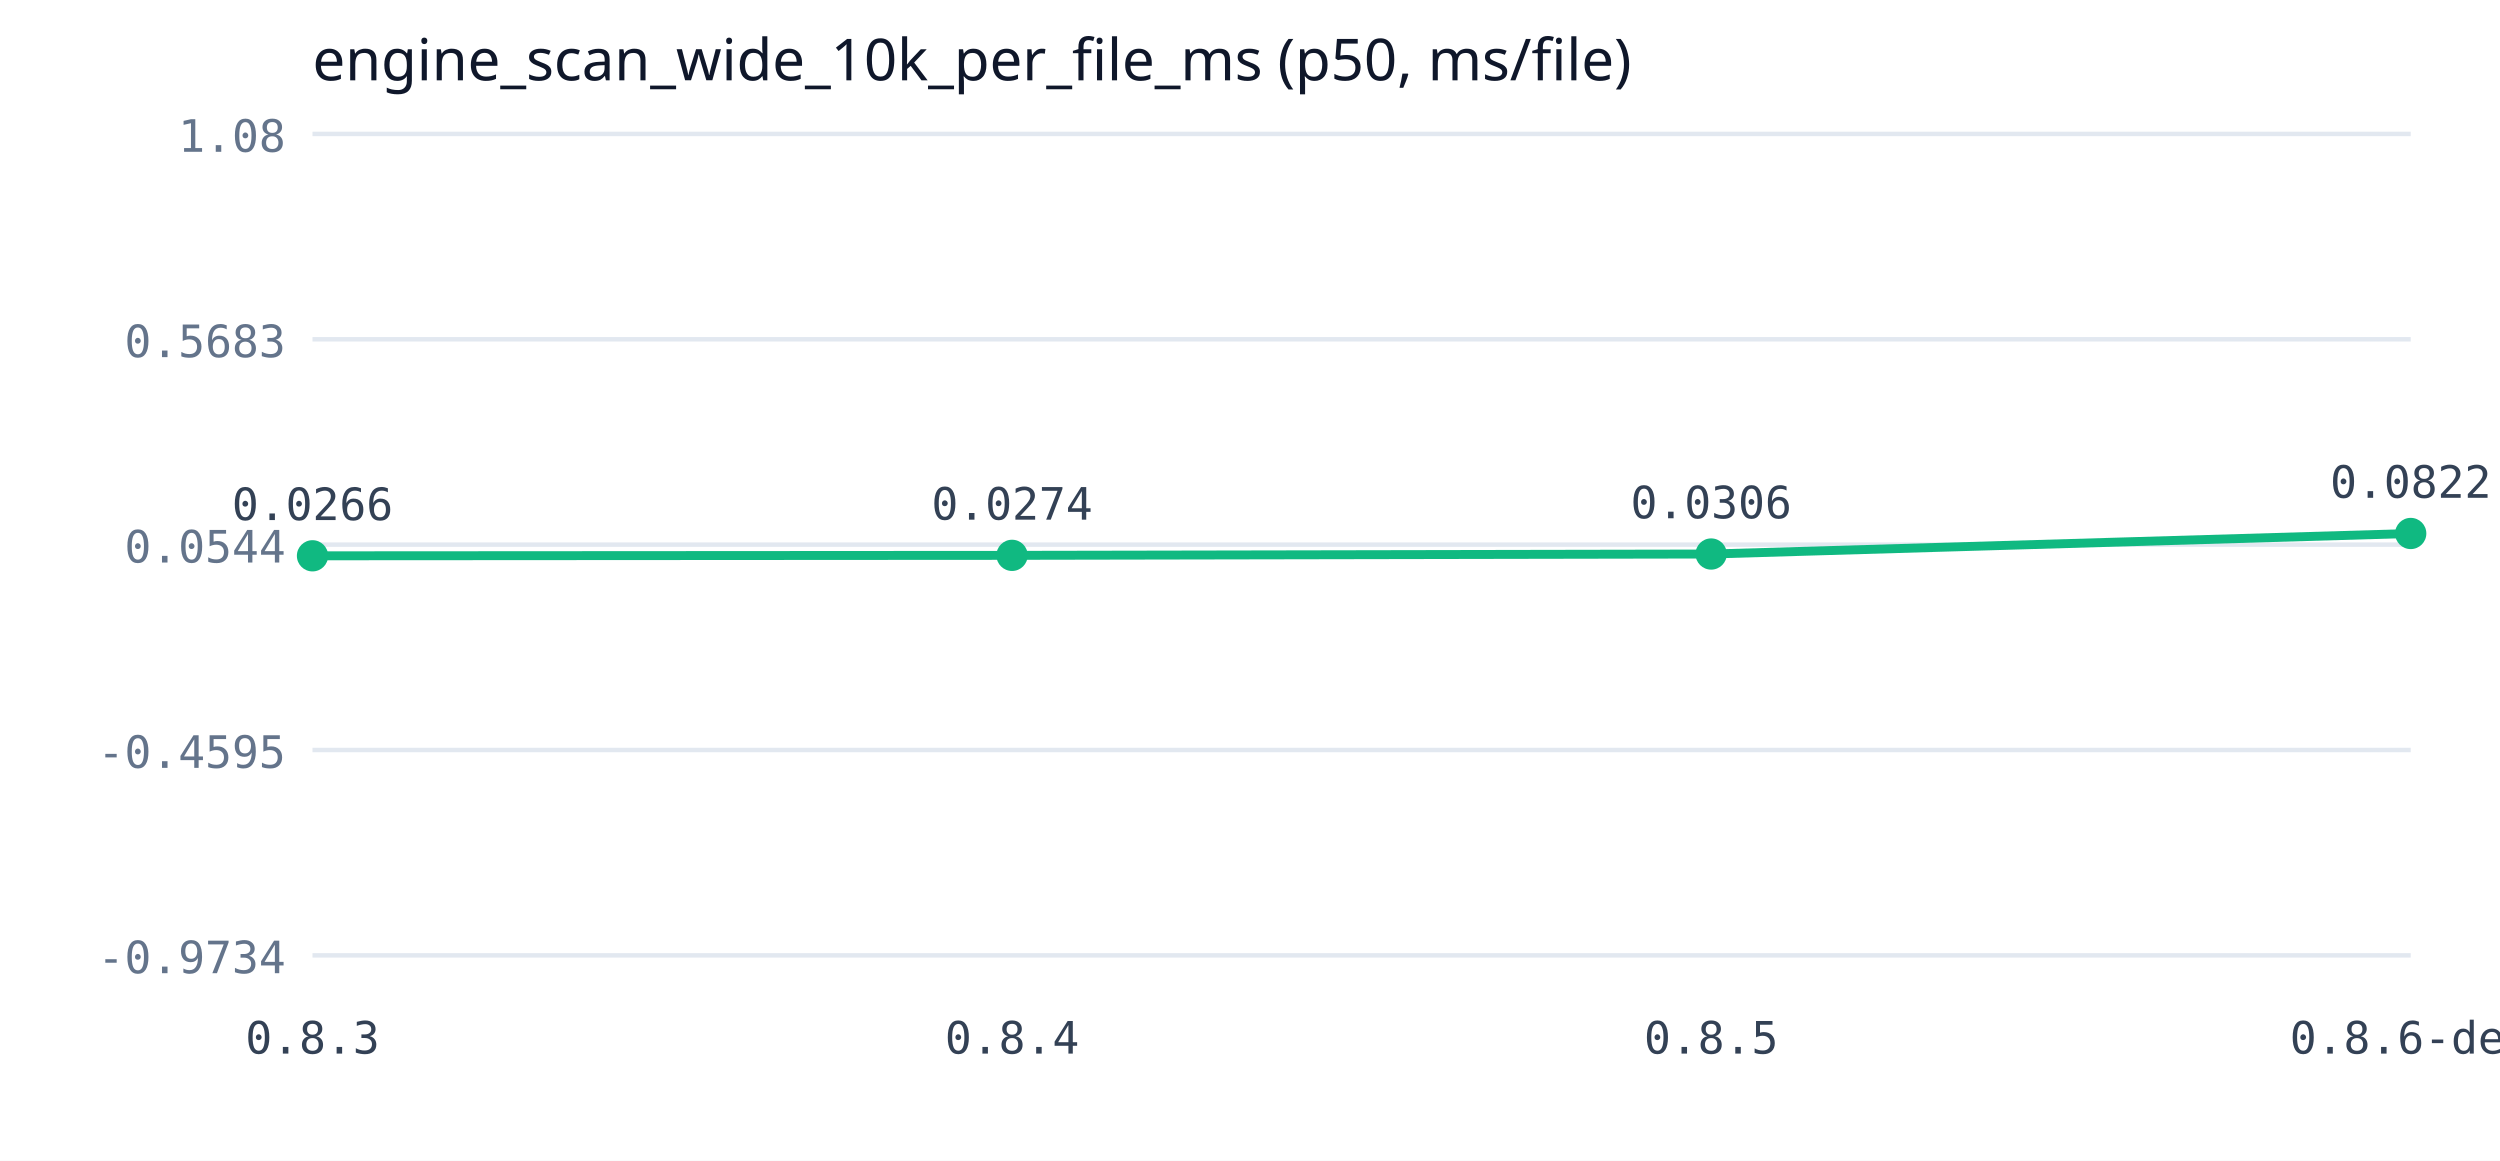
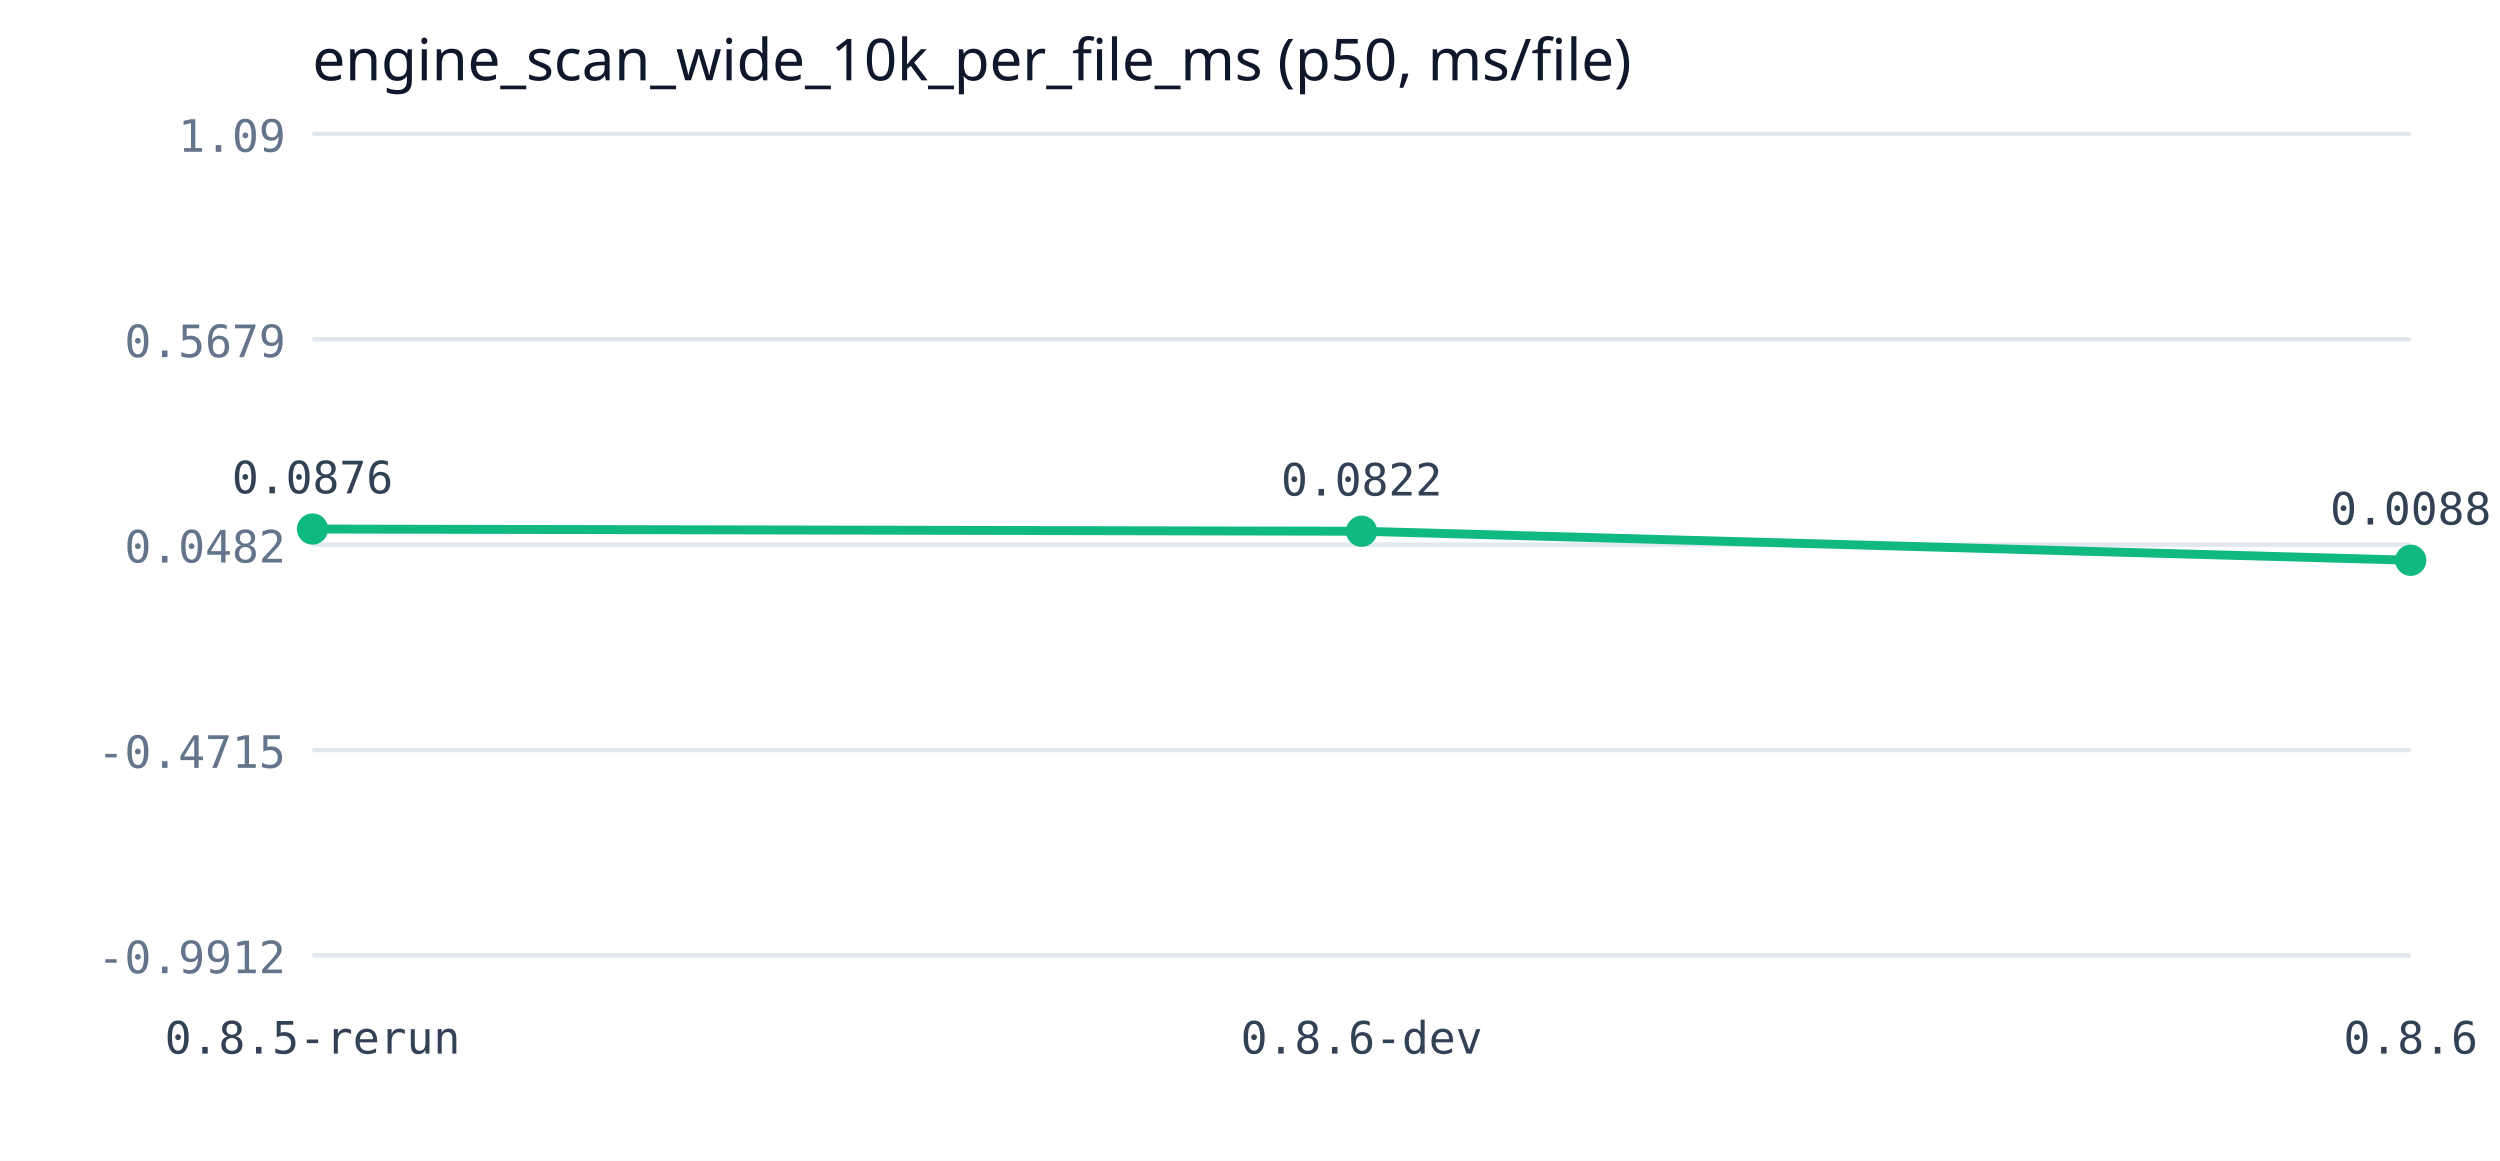
<svg xmlns="http://www.w3.org/2000/svg" width="560" height="260" viewBox="0 0 560 260">
  <rect width="560" height="260" fill="#ffffff" />
  <text x="70" y="18" font-family="Segoe UI" font-size="13" fill="#0f172a">engine_scan_wide_10k_per_file_ms (p50, ms/file)</text>
  <line x1="70" y1="214" x2="540" y2="214" stroke="#e2e8f0" stroke-width="1" />
-   <text x="64" y="218" font-family="Consolas" font-size="10" fill="#64748b" text-anchor="end">-0.9734</text>
+   <text x="64" y="218" font-family="Consolas" font-size="10" fill="#64748b" text-anchor="end">-0.9912</text>
  <line x1="70" y1="168" x2="540" y2="168" stroke="#e2e8f0" stroke-width="1" />
-   <text x="64" y="172" font-family="Consolas" font-size="10" fill="#64748b" text-anchor="end">-0.4595</text>
+   <text x="64" y="172" font-family="Consolas" font-size="10" fill="#64748b" text-anchor="end">-0.4715</text>
  <line x1="70" y1="122" x2="540" y2="122" stroke="#e2e8f0" stroke-width="1" />
-   <text x="64" y="126" font-family="Consolas" font-size="10" fill="#64748b" text-anchor="end">0.0544</text>
+   <text x="64" y="126" font-family="Consolas" font-size="10" fill="#64748b" text-anchor="end">0.0482</text>
  <line x1="70" y1="76" x2="540" y2="76" stroke="#e2e8f0" stroke-width="1" />
-   <text x="64" y="80" font-family="Consolas" font-size="10" fill="#64748b" text-anchor="end">0.5683</text>
+   <text x="64" y="80" font-family="Consolas" font-size="10" fill="#64748b" text-anchor="end">0.5679</text>
  <line x1="70" y1="30" x2="540" y2="30" stroke="#e2e8f0" stroke-width="1" />
-   <text x="64" y="34" font-family="Consolas" font-size="10" fill="#64748b" text-anchor="end">1.08</text>
-   <polyline points="70,124.5 226.7,124.4 383.3,124.1 540,119.5" fill="none" stroke="#10b981" stroke-width="2" />
-   <circle cx="70" cy="124.5" r="3.5" fill="#10b981" />
-   <text x="70" y="116.5" font-family="Consolas" font-size="10" fill="#334155" text-anchor="middle">0.0266</text>
-   <text x="70" y="236" font-family="Consolas" font-size="10" fill="#334155" text-anchor="middle">0.8.3</text>
-   <circle cx="226.7" cy="124.4" r="3.5" fill="#10b981" />
-   <text x="226.7" y="116.4" font-family="Consolas" font-size="10" fill="#334155" text-anchor="middle">0.0274</text>
-   <text x="226.7" y="236" font-family="Consolas" font-size="10" fill="#334155" text-anchor="middle">0.8.4</text>
-   <circle cx="383.3" cy="124.1" r="3.5" fill="#10b981" />
-   <text x="383.3" y="116.1" font-family="Consolas" font-size="10" fill="#334155" text-anchor="middle">0.0306</text>
-   <text x="383.3" y="236" font-family="Consolas" font-size="10" fill="#334155" text-anchor="middle">0.8.5</text>
-   <circle cx="540" cy="119.5" r="3.5" fill="#10b981" />
-   <text x="540" y="111.5" font-family="Consolas" font-size="10" fill="#334155" text-anchor="middle">0.0822</text>
-   <text x="540" y="236" font-family="Consolas" font-size="10" fill="#334155" text-anchor="middle">0.8.6-dev</text>
+   <text x="64" y="34" font-family="Consolas" font-size="10" fill="#64748b" text-anchor="end">1.09</text>
+   <polyline points="70,118.5 305,119 540,125.5" fill="none" stroke="#10b981" stroke-width="2" />
+   <circle cx="70" cy="118.5" r="3.5" fill="#10b981" />
+   <text x="70" y="110.5" font-family="Consolas" font-size="10" fill="#334155" text-anchor="middle">0.0876</text>
+   <text x="70" y="236" font-family="Consolas" font-size="10" fill="#334155" text-anchor="middle">0.8.5-rerun</text>
+   <circle cx="305" cy="119" r="3.5" fill="#10b981" />
+   <text x="305" y="111" font-family="Consolas" font-size="10" fill="#334155" text-anchor="middle">0.0822</text>
+   <text x="305" y="236" font-family="Consolas" font-size="10" fill="#334155" text-anchor="middle">0.8.6-dev</text>
+   <circle cx="540" cy="125.5" r="3.5" fill="#10b981" />
+   <text x="540" y="117.5" font-family="Consolas" font-size="10" fill="#334155" text-anchor="middle">0.0088</text>
+   <text x="540" y="236" font-family="Consolas" font-size="10" fill="#334155" text-anchor="middle">0.8.6</text>
</svg>
